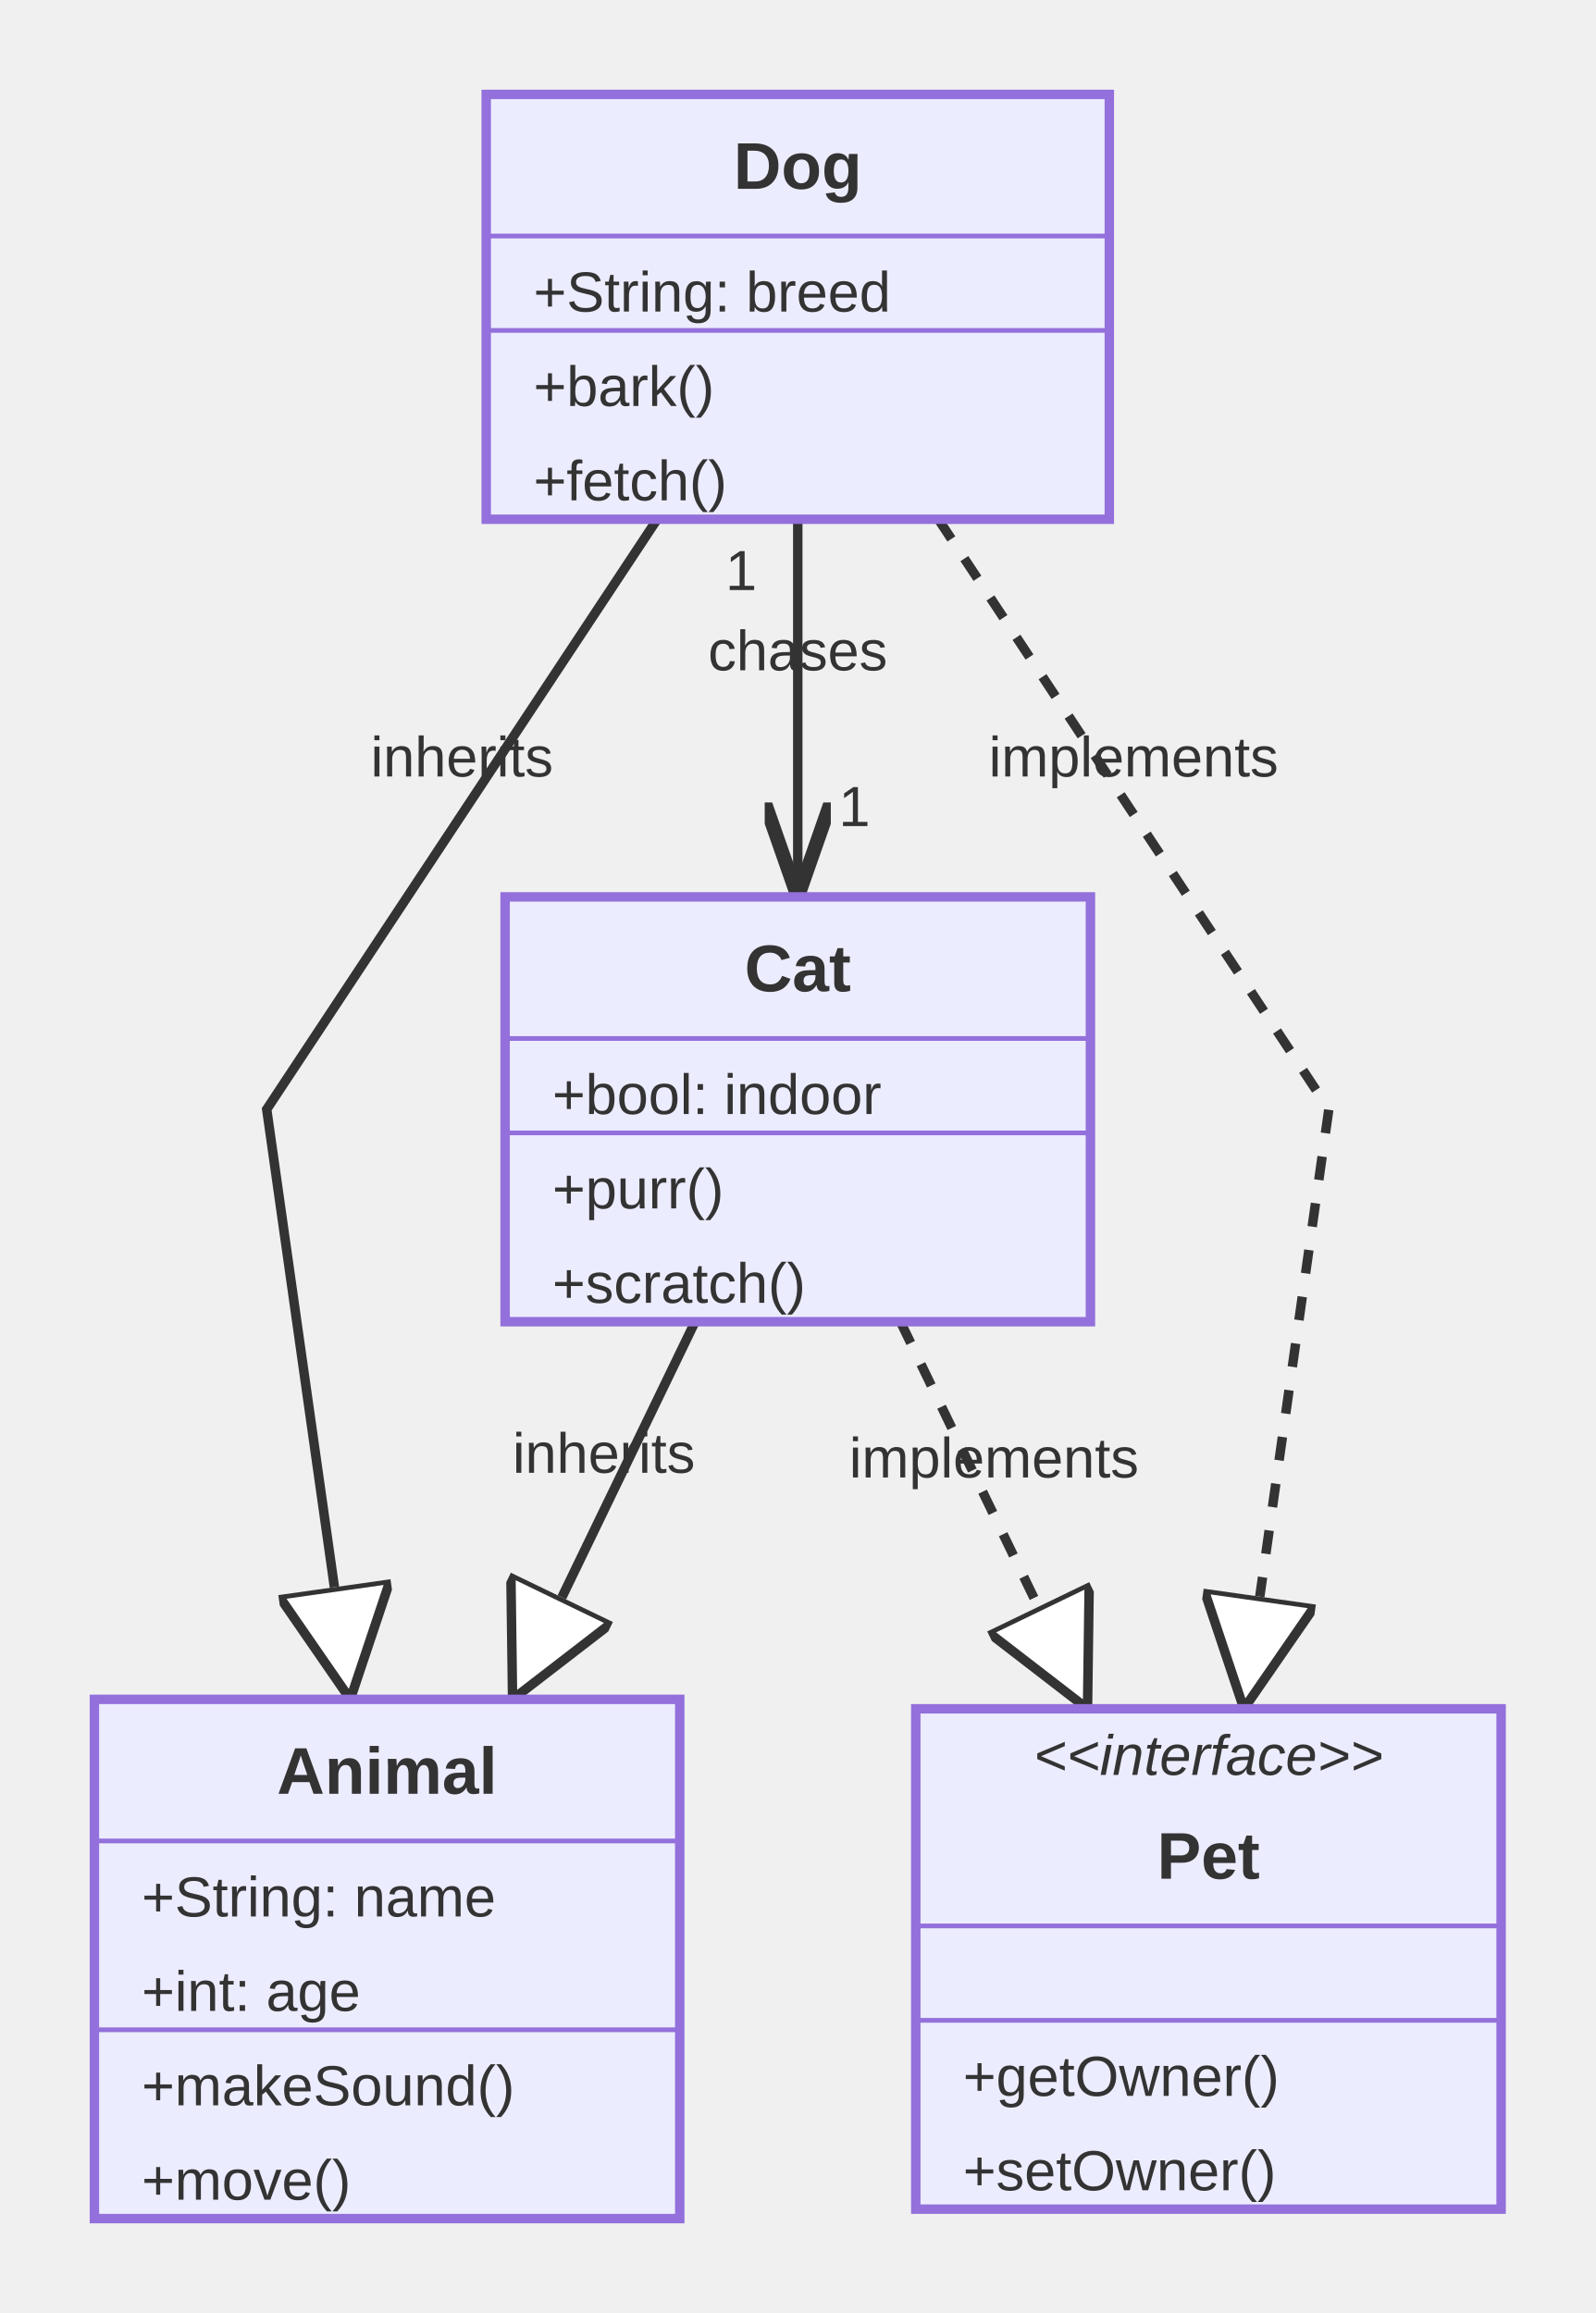
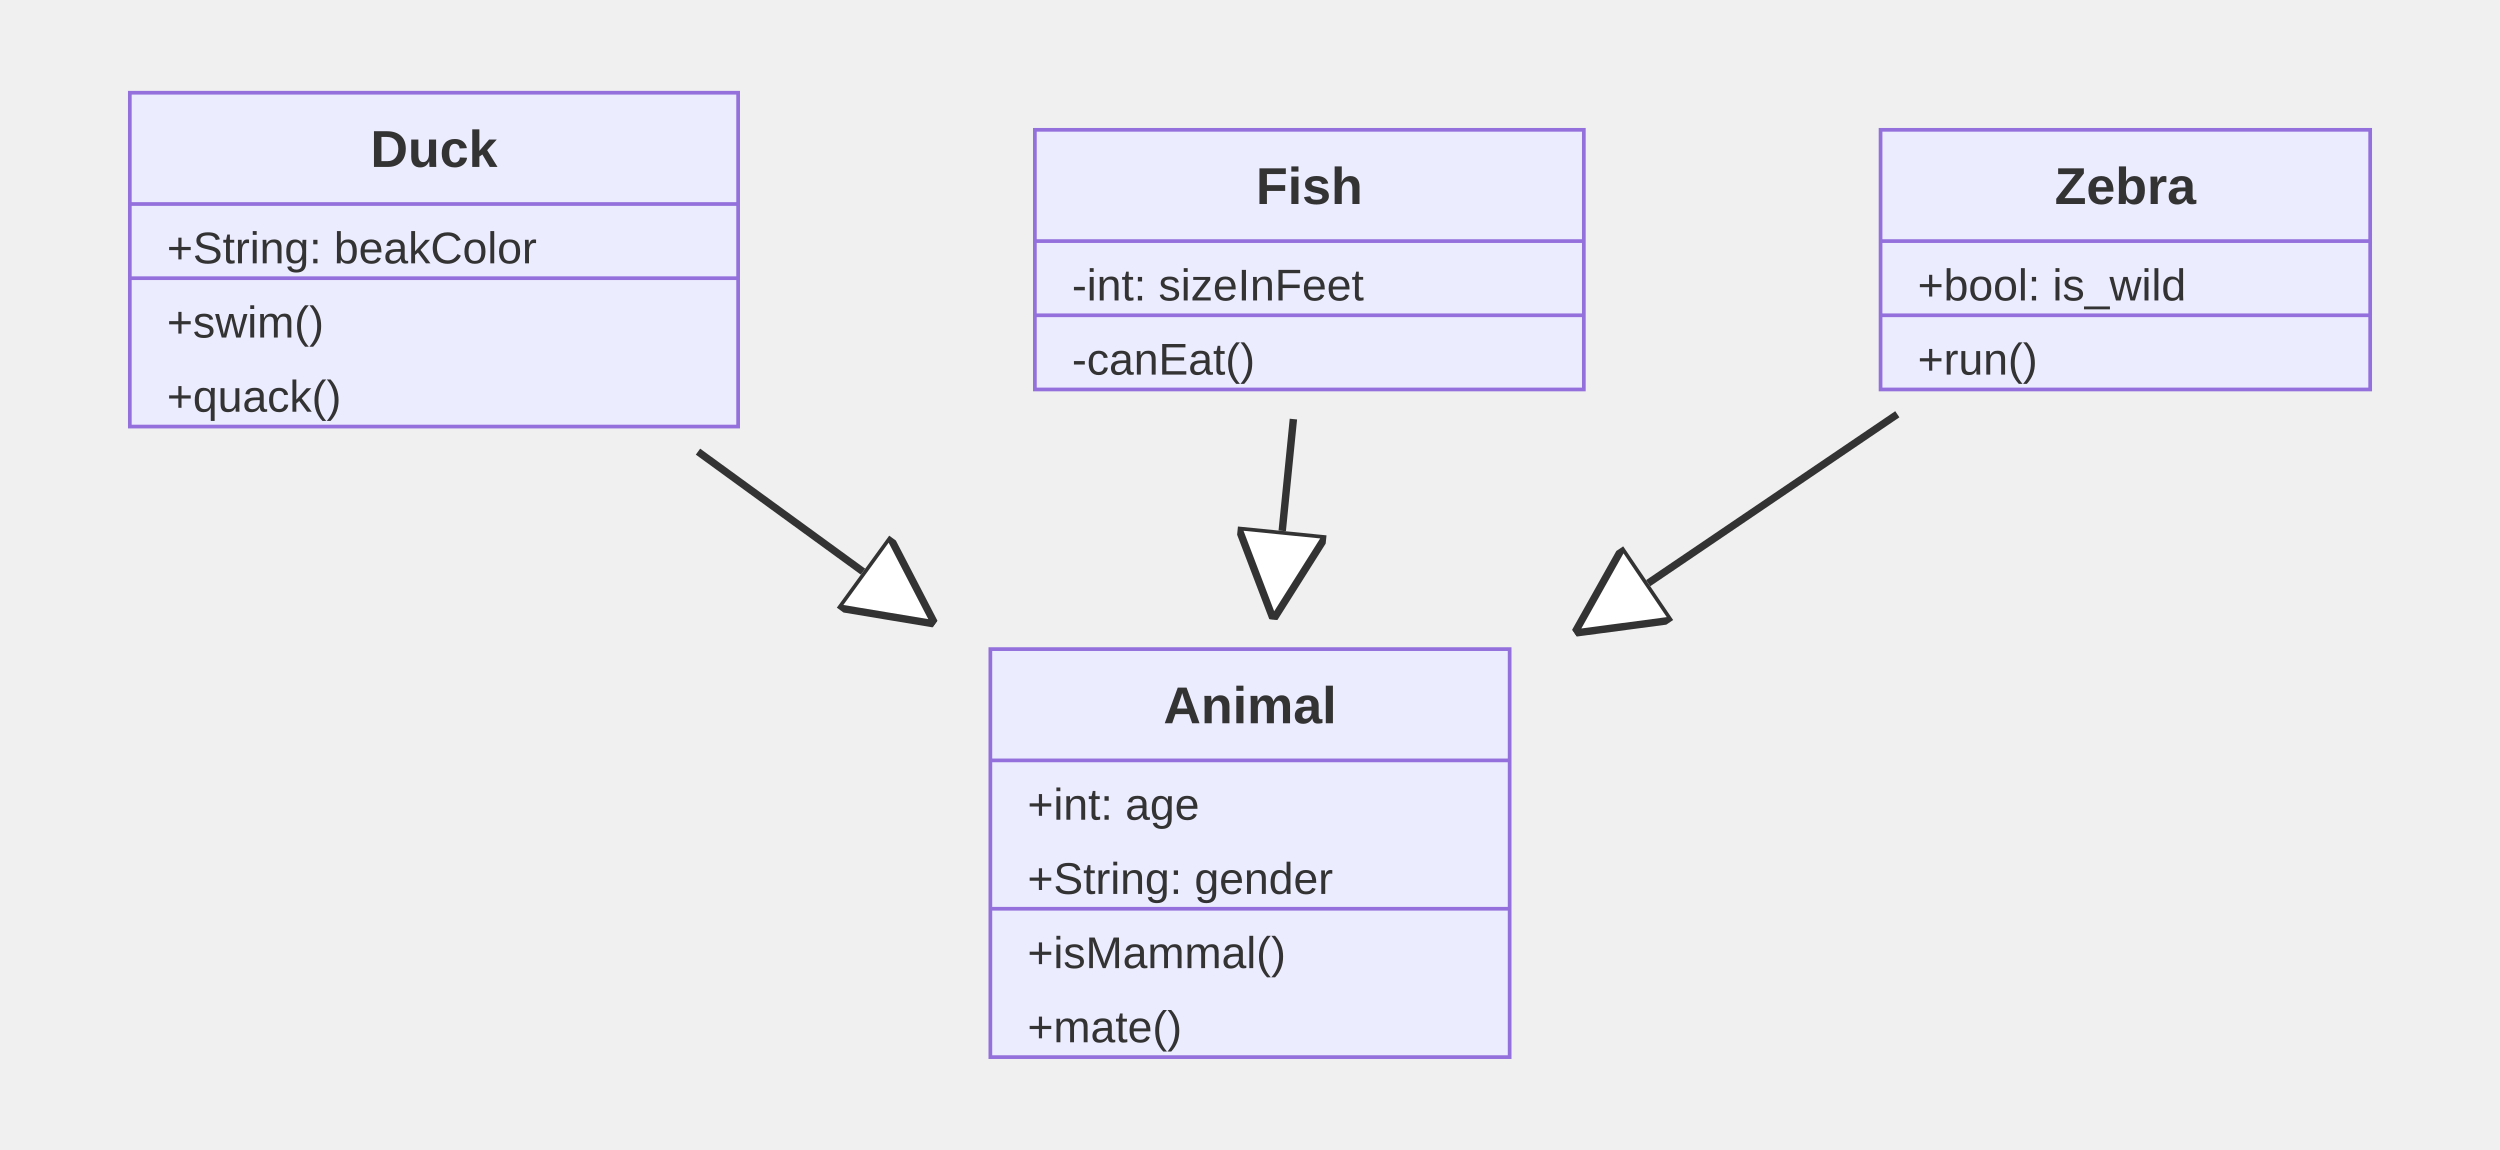
- <svg xmlns="http://www.w3.org/2000/svg" viewBox="-20 -20 338 490" width="338" height="490" style="background-color: white">
+ <svg xmlns="http://www.w3.org/2000/svg" viewBox="-20 -20 674 310" width="674" height="310" style="background-color: white">
  <defs>
    <marker id="inherit-arrow" markerWidth="12" markerHeight="12" refX="12" refY="6" orient="auto" markerUnits="strokeWidth">
      <path d="M0,0 L12,6 L0,12 Z" fill="white" stroke="#333333" stroke-width="1" />
    </marker>
    <marker id="composition-arrow" markerWidth="16" markerHeight="10" refX="16" refY="5" orient="auto" markerUnits="strokeWidth">
      <path d="M0,5 L8,0 L16,5 L8,10 Z" fill="#333333" stroke="#333333" stroke-width="1" />
    </marker>
    <marker id="aggregation-arrow" markerWidth="16" markerHeight="10" refX="16" refY="5" orient="auto" markerUnits="strokeWidth">
      <path d="M0,5 L8,0 L16,5 L8,10 Z" fill="white" stroke="#333333" stroke-width="1" />
    </marker>
    <marker id="association-arrow" markerWidth="10" markerHeight="7" refX="10" refY="3.5" orient="auto" markerUnits="strokeWidth">
      <path d="M0,0 L10,3.5 L0,7" fill="none" stroke="#333333" stroke-width="1.5" />
    </marker>
    <marker id="dependency-arrow" markerWidth="10" markerHeight="7" refX="10" refY="3.5" orient="auto" markerUnits="strokeWidth">
      <path d="M0,0 L10,3.5 L0,7" fill="none" stroke="#333333" stroke-width="1.5" />
    </marker>
    <marker id="realization-arrow" markerWidth="12" markerHeight="12" refX="12" refY="6" orient="auto" markerUnits="strokeWidth">
      <path d="M0,0 L12,6 L0,12 Z" fill="white" stroke="#333333" stroke-width="1" />
    </marker>
  </defs>
-   <style>.class-node rect { fill: #ECECFF; stroke: #9370DB; stroke-width: 2; }
+   <style>.class-node rect { fill: #ECECFF; stroke: #9370DB; stroke-width: 1; }
.class-node text { fill: #333333; font-family: "trebuchet ms", verdana, arial, sans-serif; }
.class-node line { stroke: #9370DB; }
.class-edge path { fill: none; stroke: #333333; stroke-width: 2; }
.class-edge text { fill: #333333; font-family: "trebuchet ms", verdana, arial, sans-serif; }
</style>
-   <g class="class-edge" data-edge-source="Dog" data-edge-target="Animal">
-     <path d="M119.221,90.0 L36.5,215.0 L54.208,340.0" fill="none" stroke="#333333" stroke-width="2" marker-end="url(#inherit-arrow)" />
-     <text x="77.86" y="144.5" text-anchor="middle" font-family="&quot;trebuchet ms&quot;, verdana, arial, sans-serif" font-size="12.0px" fill="#333333">inherits</text>
+   <g class="class-edge" data-edge-source="Duck" data-edge-target="Animal">
+     <path d="M168.176,101.765 L232.074,148.235" fill="none" stroke="#333333" stroke-width="2" marker-end="url(#inherit-arrow)" />
  </g>
-   <g class="class-edge" data-edge-source="Cat" data-edge-target="Animal">
-     <path d="M127.25,260.0 L88.583,340.0" fill="none" stroke="#333333" stroke-width="2" marker-end="url(#inherit-arrow)" />
-     <text x="107.92" y="292.0" text-anchor="middle" font-family="&quot;trebuchet ms&quot;, verdana, arial, sans-serif" font-size="12.0px" fill="#333333">inherits</text>
+   <g class="class-edge" data-edge-source="Fish" data-edge-target="Animal">
+     <path d="M328.701,92.985 L323.299,147.015" fill="none" stroke="#333333" stroke-width="2" marker-end="url(#inherit-arrow)" />
  </g>
-   <g class="class-edge" data-edge-source="Dog" data-edge-target="Pet">
-     <path d="M178.779,90.0 L261.5,215.0 L243.508,342.0" fill="none" stroke="#333333" stroke-width="2" stroke-dasharray="5,5" marker-end="url(#realization-arrow)" />
-     <text x="220.14" y="144.5" text-anchor="middle" font-family="&quot;trebuchet ms&quot;, verdana, arial, sans-serif" font-size="12.0px" fill="#333333">implements</text>
-   </g>
-   <g class="class-edge" data-edge-source="Cat" data-edge-target="Pet">
-     <path d="M170.75,260.0 L210.383,342.0" fill="none" stroke="#333333" stroke-width="2" stroke-dasharray="5,5" marker-end="url(#realization-arrow)" />
-     <text x="190.57" y="293.0" text-anchor="middle" font-family="&quot;trebuchet ms&quot;, verdana, arial, sans-serif" font-size="12.0px" fill="#333333">implements</text>
-   </g>
-   <g class="class-edge" data-edge-source="Dog" data-edge-target="Cat">
-     <path d="M149.0,90.0 L149.0,170.0" fill="none" stroke="#333333" stroke-width="2" marker-end="url(#association-arrow)" />
-     <text x="137.0" y="105.0" text-anchor="middle" font-family="&quot;trebuchet ms&quot;, verdana, arial, sans-serif" font-size="12.0px" fill="#333333">1</text>
-     <text x="161.0" y="155.0" text-anchor="middle" font-family="&quot;trebuchet ms&quot;, verdana, arial, sans-serif" font-size="12.0px" fill="#333333">1</text>
-     <text x="149.0" y="122.0" text-anchor="middle" font-family="&quot;trebuchet ms&quot;, verdana, arial, sans-serif" font-size="12.0px" fill="#333333">chases</text>
+   <g class="class-edge" data-edge-source="Zebra" data-edge-target="Animal">
+     <path d="M491.517,91.683 L404.483,150.689" fill="none" stroke="#333333" stroke-width="2" marker-end="url(#inherit-arrow)" />
  </g>
  <g class="class-node" data-node-id="Animal">
-     <rect x="0.0" y="340.0" width="124.0" height="110.0" fill="#ECECFF" stroke="#9370DB" stroke-width="2" />
-     <text x="62.0" y="360.0" text-anchor="middle" font-family="&quot;trebuchet ms&quot;, verdana, arial, sans-serif" font-size="14.0px" font-weight="bold" fill="#333333">Animal</text>
-     <line x1="0.0" y1="370.0" x2="124.0" y2="370.0" stroke="#9370DB" stroke-width="1" />
-     <text x="10.0" y="386.0" font-family="&quot;trebuchet ms&quot;, verdana, arial, sans-serif" font-size="12.0px" fill="#333333">+String: name</text>
-     <text x="10.0" y="406.0" font-family="&quot;trebuchet ms&quot;, verdana, arial, sans-serif" font-size="12.0px" fill="#333333">+int: age</text>
-     <line x1="0.0" y1="410.0" x2="124.0" y2="410.0" stroke="#9370DB" stroke-width="1" />
-     <text x="10.0" y="426.0" font-family="&quot;trebuchet ms&quot;, verdana, arial, sans-serif" font-size="12.0px" fill="#333333">+makeSound()</text>
-     <text x="10.0" y="446.0" font-family="&quot;trebuchet ms&quot;, verdana, arial, sans-serif" font-size="12.0px" fill="#333333">+move()</text>
+     <rect x="247.0" y="155.0" width="140.0" height="110.0" fill="#ECECFF" stroke="#9370DB" stroke-width="1" />
+     <text x="317.0" y="175.0" text-anchor="middle" font-family="&quot;trebuchet ms&quot;, verdana, arial, sans-serif" font-size="14.0px" font-weight="bold" fill="#333333">Animal</text>
+     <line x1="247.0" y1="185.0" x2="387.0" y2="185.0" stroke="#9370DB" stroke-width="1" />
+     <text x="257.0" y="201.0" font-family="&quot;trebuchet ms&quot;, verdana, arial, sans-serif" font-size="12.0px" fill="#333333">+int: age</text>
+     <text x="257.0" y="221.0" font-family="&quot;trebuchet ms&quot;, verdana, arial, sans-serif" font-size="12.0px" fill="#333333">+String: gender</text>
+     <line x1="247.0" y1="225.0" x2="387.0" y2="225.0" stroke="#9370DB" stroke-width="1" />
+     <text x="257.0" y="241.0" font-family="&quot;trebuchet ms&quot;, verdana, arial, sans-serif" font-size="12.0px" fill="#333333">+isMammal()</text>
+     <text x="257.0" y="261.0" font-family="&quot;trebuchet ms&quot;, verdana, arial, sans-serif" font-size="12.0px" fill="#333333">+mate()</text>
  </g>
-   <g class="class-node" data-node-id="Dog">
-     <rect x="83.0" y="0.0" width="132.0" height="90.0" fill="#ECECFF" stroke="#9370DB" stroke-width="2" />
-     <text x="149.0" y="20.0" text-anchor="middle" font-family="&quot;trebuchet ms&quot;, verdana, arial, sans-serif" font-size="14.0px" font-weight="bold" fill="#333333">Dog</text>
-     <line x1="83.0" y1="30.0" x2="215.0" y2="30.0" stroke="#9370DB" stroke-width="1" />
-     <text x="93.0" y="46.0" font-family="&quot;trebuchet ms&quot;, verdana, arial, sans-serif" font-size="12.0px" fill="#333333">+String: breed</text>
-     <line x1="83.0" y1="50.0" x2="215.0" y2="50.0" stroke="#9370DB" stroke-width="1" />
-     <text x="93.0" y="66.0" font-family="&quot;trebuchet ms&quot;, verdana, arial, sans-serif" font-size="12.0px" fill="#333333">+bark()</text>
-     <text x="93.0" y="86.0" font-family="&quot;trebuchet ms&quot;, verdana, arial, sans-serif" font-size="12.0px" fill="#333333">+fetch()</text>
+   <g class="class-node" data-node-id="Duck">
+     <rect x="15.0" y="5.0" width="164.0" height="90.0" fill="#ECECFF" stroke="#9370DB" stroke-width="1" />
+     <text x="97.0" y="25.0" text-anchor="middle" font-family="&quot;trebuchet ms&quot;, verdana, arial, sans-serif" font-size="14.0px" font-weight="bold" fill="#333333">Duck</text>
+     <line x1="15.0" y1="35.0" x2="179.0" y2="35.0" stroke="#9370DB" stroke-width="1" />
+     <text x="25.0" y="51.0" font-family="&quot;trebuchet ms&quot;, verdana, arial, sans-serif" font-size="12.0px" fill="#333333">+String: beakColor</text>
+     <line x1="15.0" y1="55.0" x2="179.0" y2="55.0" stroke="#9370DB" stroke-width="1" />
+     <text x="25.0" y="71.0" font-family="&quot;trebuchet ms&quot;, verdana, arial, sans-serif" font-size="12.0px" fill="#333333">+swim()</text>
+     <text x="25.0" y="91.0" font-family="&quot;trebuchet ms&quot;, verdana, arial, sans-serif" font-size="12.0px" fill="#333333">+quack()</text>
  </g>
-   <g class="class-node" data-node-id="Cat">
-     <rect x="87.0" y="170.0" width="124.0" height="90.0" fill="#ECECFF" stroke="#9370DB" stroke-width="2" />
-     <text x="149.0" y="190.0" text-anchor="middle" font-family="&quot;trebuchet ms&quot;, verdana, arial, sans-serif" font-size="14.0px" font-weight="bold" fill="#333333">Cat</text>
-     <line x1="87.0" y1="200.0" x2="211.0" y2="200.0" stroke="#9370DB" stroke-width="1" />
-     <text x="97.0" y="216.0" font-family="&quot;trebuchet ms&quot;, verdana, arial, sans-serif" font-size="12.0px" fill="#333333">+bool: indoor</text>
-     <line x1="87.0" y1="220.0" x2="211.0" y2="220.0" stroke="#9370DB" stroke-width="1" />
-     <text x="97.0" y="236.0" font-family="&quot;trebuchet ms&quot;, verdana, arial, sans-serif" font-size="12.0px" fill="#333333">+purr()</text>
-     <text x="97.0" y="256.0" font-family="&quot;trebuchet ms&quot;, verdana, arial, sans-serif" font-size="12.0px" fill="#333333">+scratch()</text>
+   <g class="class-node" data-node-id="Fish">
+     <rect x="259.0" y="15.0" width="148.0" height="70.0" fill="#ECECFF" stroke="#9370DB" stroke-width="1" />
+     <text x="333.0" y="35.0" text-anchor="middle" font-family="&quot;trebuchet ms&quot;, verdana, arial, sans-serif" font-size="14.0px" font-weight="bold" fill="#333333">Fish</text>
+     <line x1="259.0" y1="45.0" x2="407.0" y2="45.0" stroke="#9370DB" stroke-width="1" />
+     <text x="269.0" y="61.0" font-family="&quot;trebuchet ms&quot;, verdana, arial, sans-serif" font-size="12.0px" fill="#333333">-int: sizeInFeet</text>
+     <line x1="259.0" y1="65.0" x2="407.0" y2="65.0" stroke="#9370DB" stroke-width="1" />
+     <text x="269.0" y="81.0" font-family="&quot;trebuchet ms&quot;, verdana, arial, sans-serif" font-size="12.0px" fill="#333333">-canEat()</text>
  </g>
-   <g class="class-node" data-node-id="Pet">
-     <rect x="174.0" y="342.0" width="124.0" height="106.0" fill="#ECECFF" stroke="#9370DB" stroke-width="2" />
-     <text x="236.0" y="356.0" text-anchor="middle" font-family="&quot;trebuchet ms&quot;, verdana, arial, sans-serif" font-size="12.0px" font-style="italic" fill="#333333">&lt;&lt;interface&gt;&gt;</text>
-     <text x="236.0" y="378.0" text-anchor="middle" font-family="&quot;trebuchet ms&quot;, verdana, arial, sans-serif" font-size="14.0px" font-weight="bold" fill="#333333">Pet</text>
-     <line x1="174.0" y1="388.0" x2="298.0" y2="388.0" stroke="#9370DB" stroke-width="1" />
-     <line x1="174.0" y1="408.0" x2="298.0" y2="408.0" stroke="#9370DB" stroke-width="1" />
-     <text x="184.0" y="424.0" font-family="&quot;trebuchet ms&quot;, verdana, arial, sans-serif" font-size="12.0px" fill="#333333">+getOwner()</text>
-     <text x="184.0" y="444.0" font-family="&quot;trebuchet ms&quot;, verdana, arial, sans-serif" font-size="12.0px" fill="#333333">+setOwner()</text>
+   <g class="class-node" data-node-id="Zebra">
+     <rect x="487.0" y="15.0" width="132.0" height="70.0" fill="#ECECFF" stroke="#9370DB" stroke-width="1" />
+     <text x="553.0" y="35.0" text-anchor="middle" font-family="&quot;trebuchet ms&quot;, verdana, arial, sans-serif" font-size="14.0px" font-weight="bold" fill="#333333">Zebra</text>
+     <line x1="487.0" y1="45.0" x2="619.0" y2="45.0" stroke="#9370DB" stroke-width="1" />
+     <text x="497.0" y="61.0" font-family="&quot;trebuchet ms&quot;, verdana, arial, sans-serif" font-size="12.0px" fill="#333333">+bool: is_wild</text>
+     <line x1="487.0" y1="65.0" x2="619.0" y2="65.0" stroke="#9370DB" stroke-width="1" />
+     <text x="497.0" y="81.0" font-family="&quot;trebuchet ms&quot;, verdana, arial, sans-serif" font-size="12.0px" fill="#333333">+run()</text>
  </g>
</svg>
